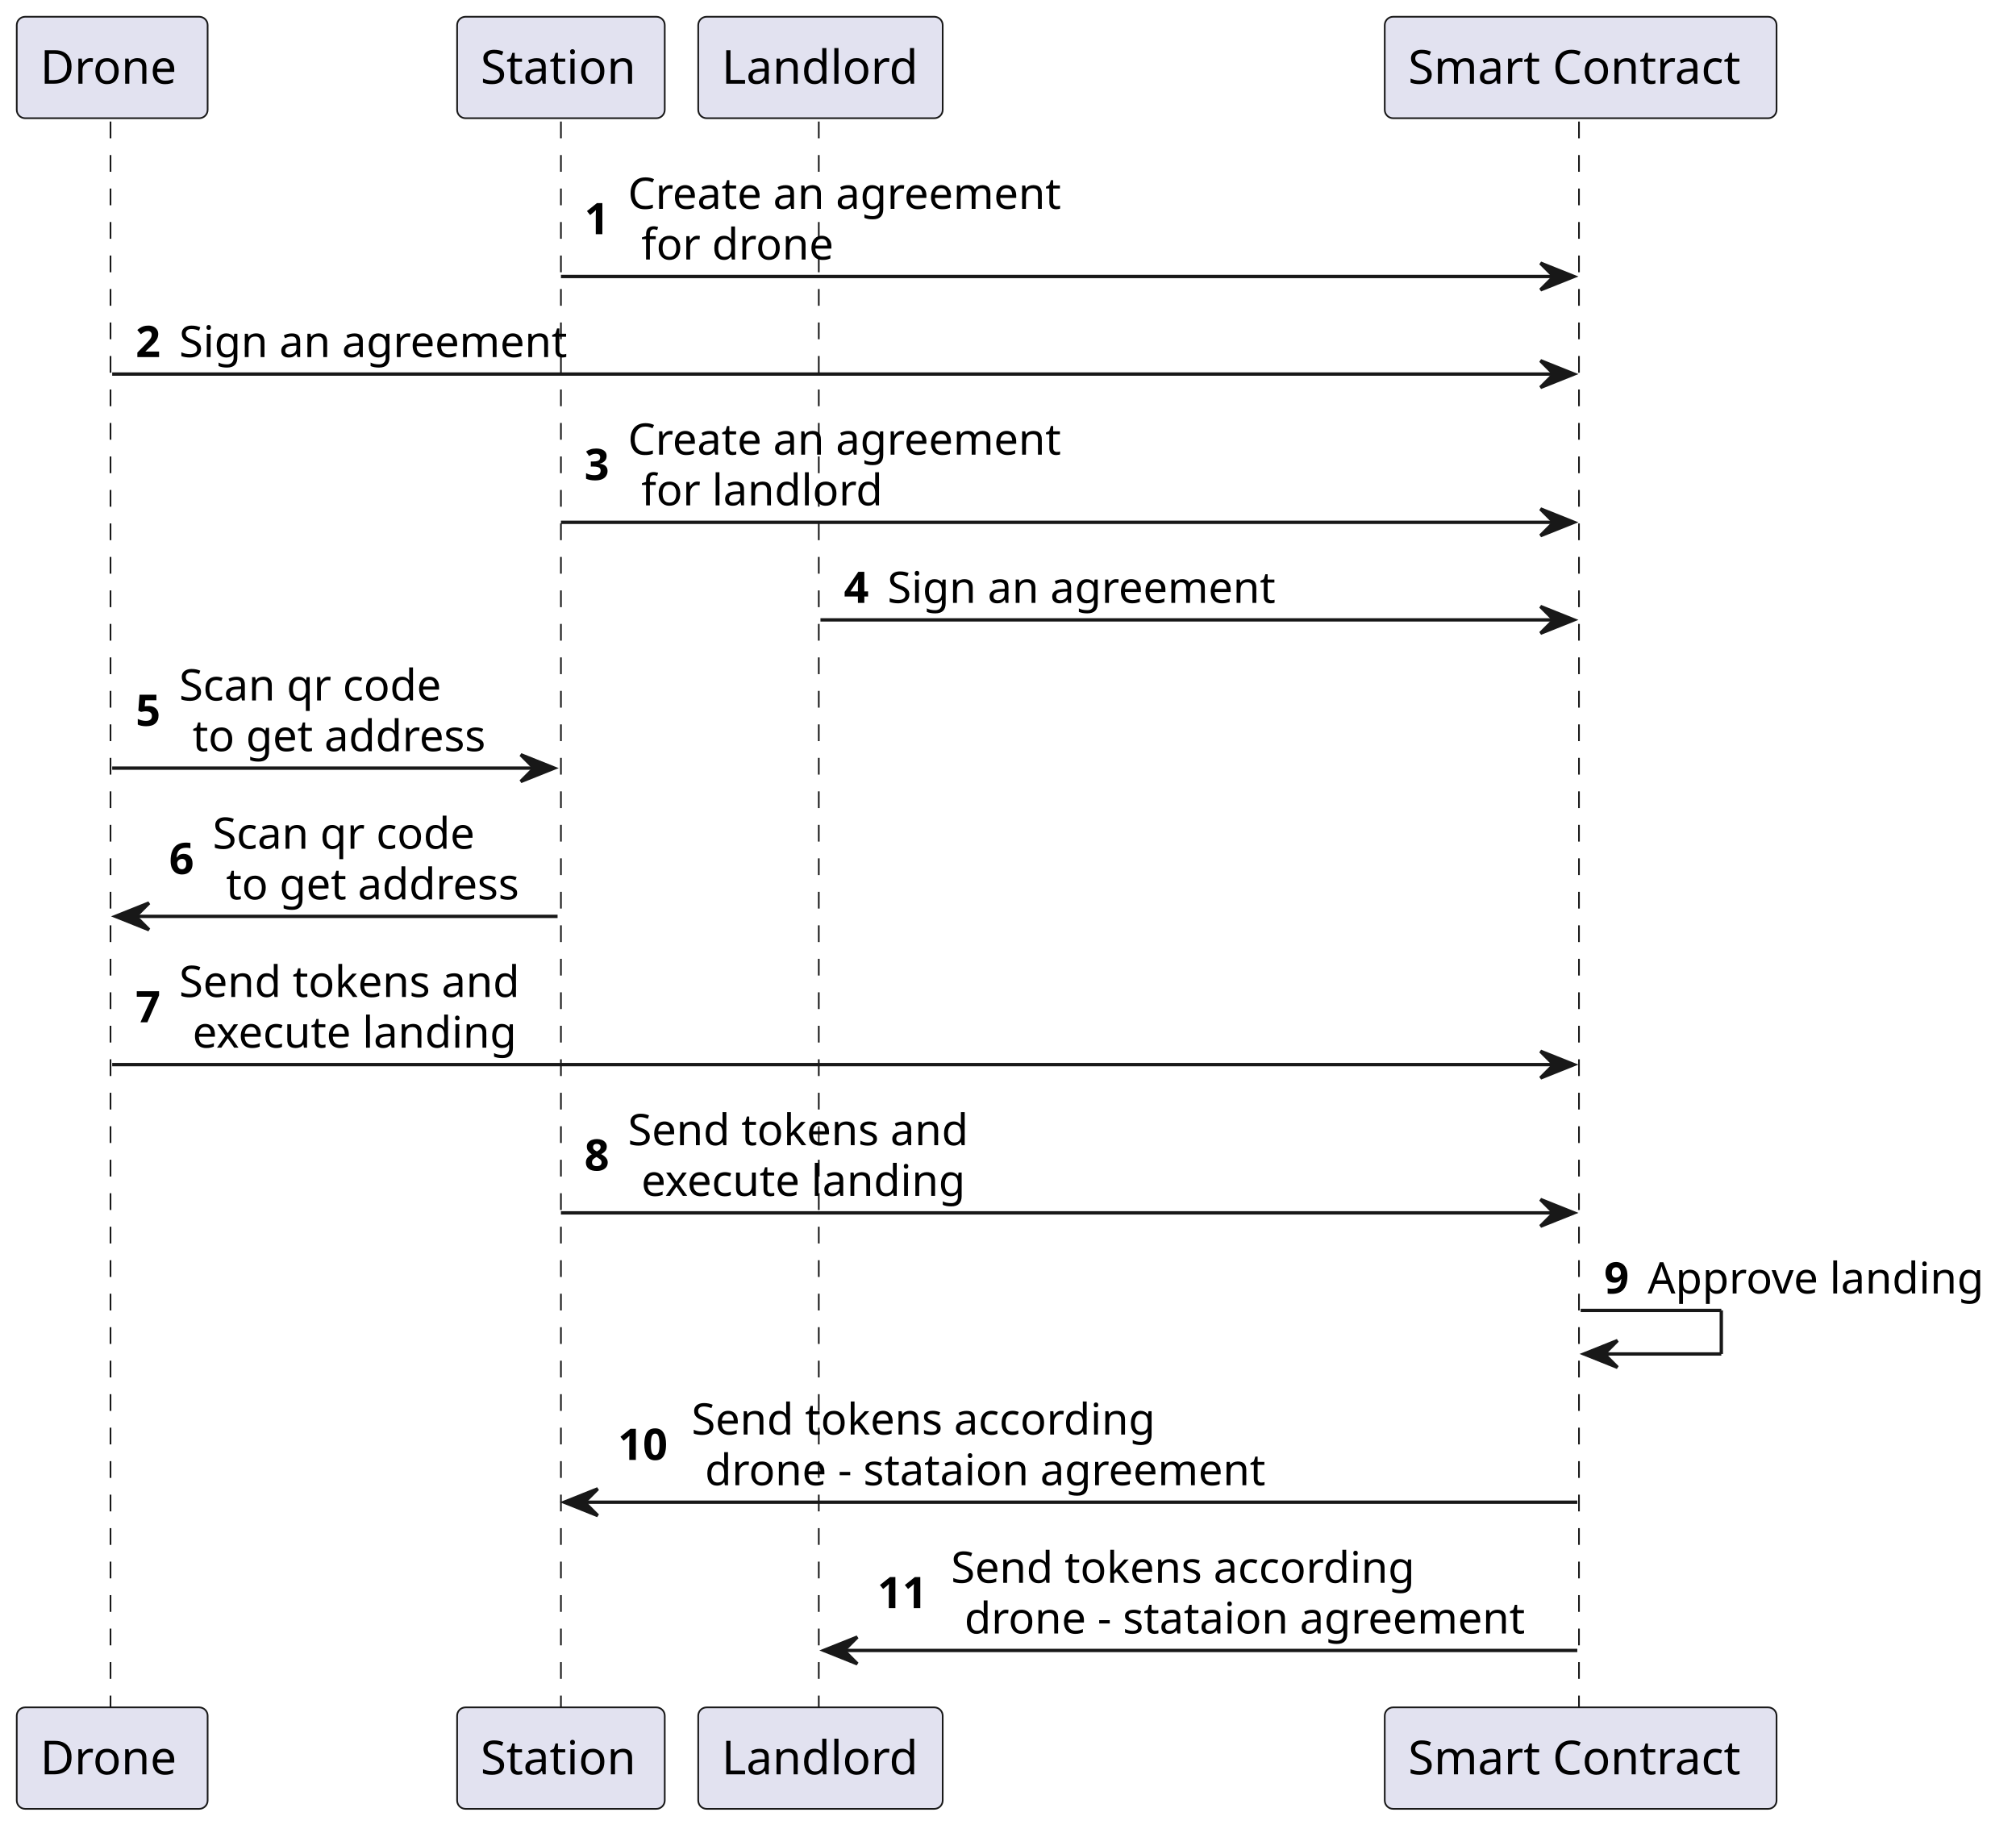
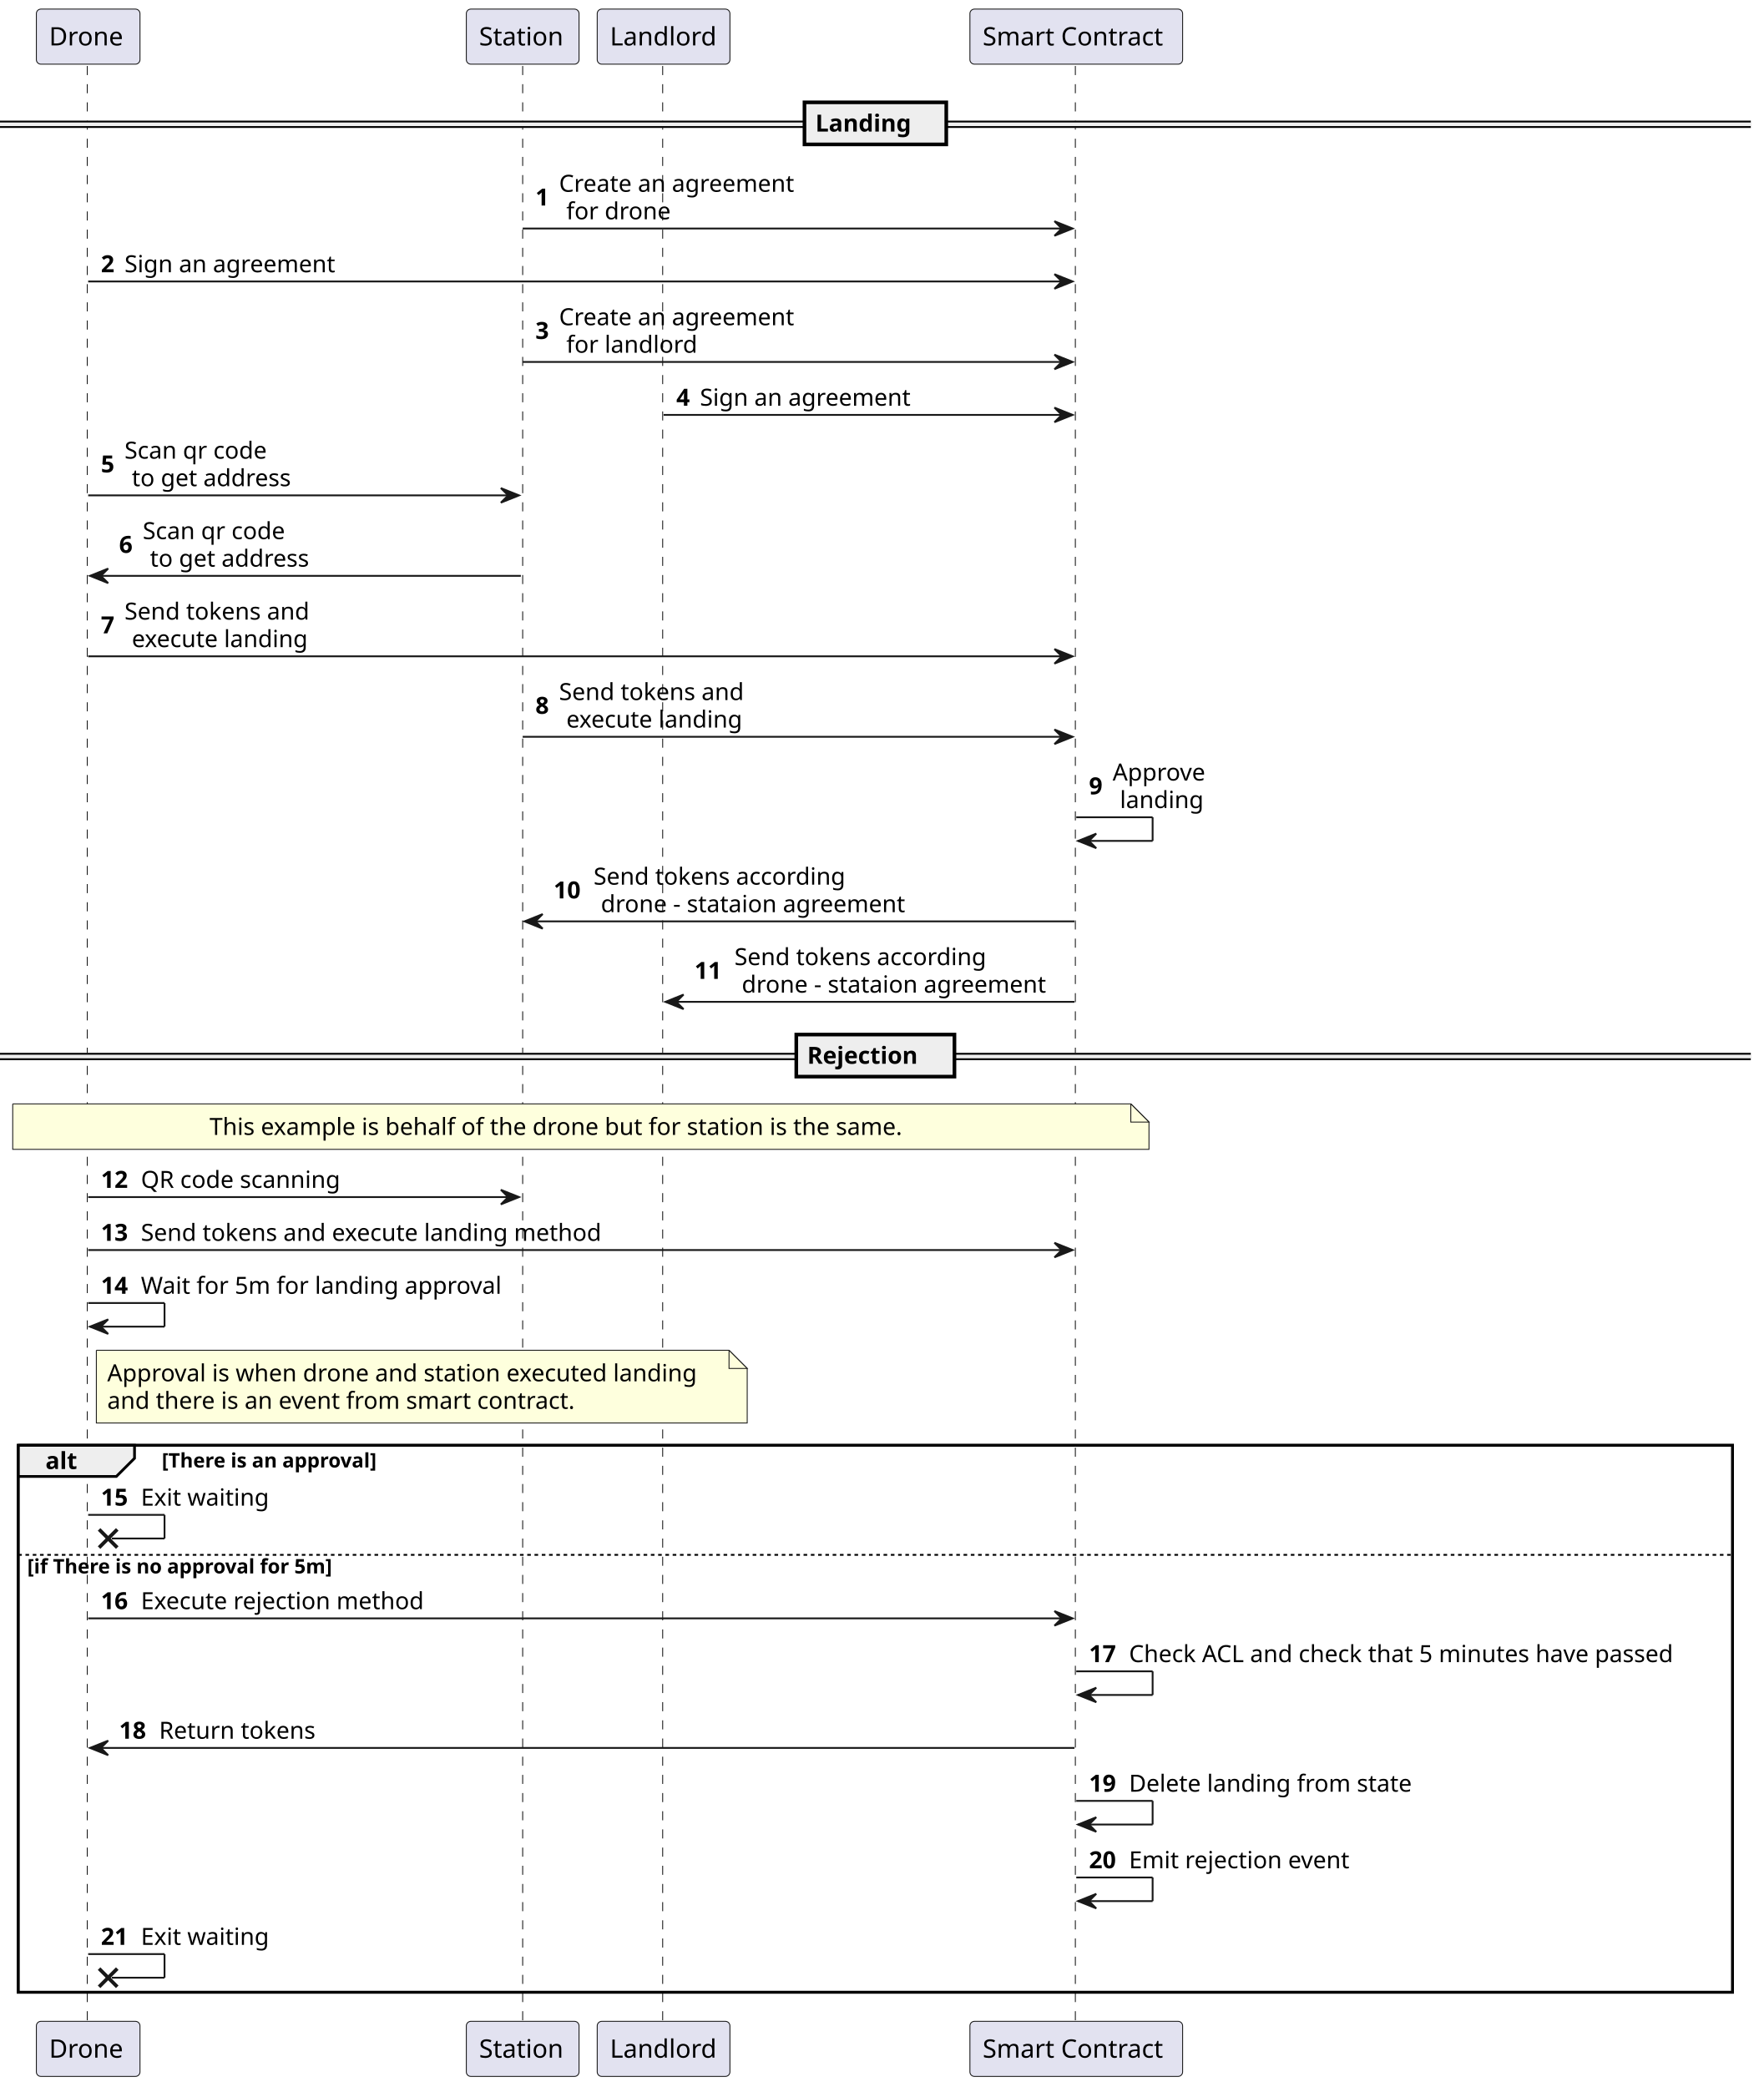
- <svg xmlns="http://www.w3.org/2000/svg" contentStyleType="text/css" height="546px" preserveAspectRatio="none" style="width:602px;height:546px;background:#FFFFFF;" version="1.1" viewBox="0 0 602 546" width="602px" zoomAndPan="magnify">
+ <svg xmlns="http://www.w3.org/2000/svg" contentStyleType="text/css" height="1148px" preserveAspectRatio="none" style="width:970px;height:1148px;background:#FFFFFF;" version="1.1" viewBox="0 0 970 1148" width="970px" zoomAndPan="magnify">
  <defs />
  <g>
-     <line style="stroke:#181818;stroke-width:0.5;stroke-dasharray:5.0,5.0;" x1="33" x2="33" y1="36.297" y2="510.82" />
-     <line style="stroke:#181818;stroke-width:0.5;stroke-dasharray:5.0,5.0;" x1="167.5" x2="167.5" y1="36.297" y2="510.82" />
-     <line style="stroke:#181818;stroke-width:0.5;stroke-dasharray:5.0,5.0;" x1="244.5" x2="244.5" y1="36.297" y2="510.82" />
-     <line style="stroke:#181818;stroke-width:0.5;stroke-dasharray:5.0,5.0;" x1="471.5" x2="471.5" y1="36.297" y2="510.82" />
-     <rect fill="#E2E2F0" height="30.297" rx="2.5" ry="2.5" style="stroke:#181818;stroke-width:0.5;" width="57" x="5" y="5" />
-     <text fill="#000000" font-family="sans-serif" font-size="14" lengthAdjust="spacing" textLength="43" x="12" y="24.995">Drone</text>
-     <rect fill="#E2E2F0" height="30.297" rx="2.5" ry="2.5" style="stroke:#181818;stroke-width:0.5;" width="57" x="5" y="509.82" />
-     <text fill="#000000" font-family="sans-serif" font-size="14" lengthAdjust="spacing" textLength="43" x="12" y="529.815">Drone</text>
-     <rect fill="#E2E2F0" height="30.297" rx="2.5" ry="2.5" style="stroke:#181818;stroke-width:0.5;" width="62" x="136.5" y="5" />
-     <text fill="#000000" font-family="sans-serif" font-size="14" lengthAdjust="spacing" textLength="48" x="143.5" y="24.995">Station</text>
-     <rect fill="#E2E2F0" height="30.297" rx="2.5" ry="2.5" style="stroke:#181818;stroke-width:0.5;" width="62" x="136.5" y="509.82" />
-     <text fill="#000000" font-family="sans-serif" font-size="14" lengthAdjust="spacing" textLength="48" x="143.5" y="529.815">Station</text>
-     <rect fill="#E2E2F0" height="30.297" rx="2.5" ry="2.5" style="stroke:#181818;stroke-width:0.5;" width="73" x="208.5" y="5" />
-     <text fill="#000000" font-family="sans-serif" font-size="14" lengthAdjust="spacing" textLength="59" x="215.5" y="24.995">Landlord</text>
-     <rect fill="#E2E2F0" height="30.297" rx="2.5" ry="2.5" style="stroke:#181818;stroke-width:0.5;" width="73" x="208.5" y="509.82" />
-     <text fill="#000000" font-family="sans-serif" font-size="14" lengthAdjust="spacing" textLength="59" x="215.5" y="529.815">Landlord</text>
-     <rect fill="#E2E2F0" height="30.297" rx="2.5" ry="2.5" style="stroke:#181818;stroke-width:0.5;" width="117" x="413.5" y="5" />
-     <text fill="#000000" font-family="sans-serif" font-size="14" lengthAdjust="spacing" textLength="103" x="420.5" y="24.995">Smart Contract</text>
-     <rect fill="#E2E2F0" height="30.297" rx="2.5" ry="2.5" style="stroke:#181818;stroke-width:0.5;" width="117" x="413.5" y="509.82" />
-     <text fill="#000000" font-family="sans-serif" font-size="14" lengthAdjust="spacing" textLength="103" x="420.5" y="529.815">Smart Contract</text>
-     <polygon fill="#181818" points="460,78.562,470,82.562,460,86.562,464,82.562" style="stroke:#181818;stroke-width:1.0;" />
-     <line style="stroke:#181818;stroke-width:1.0;" x1="167.5" x2="466" y1="82.562" y2="82.562" />
-     <text fill="#000000" font-family="sans-serif" font-size="13" font-weight="bold" lengthAdjust="spacing" textLength="9" x="174.5" y="69.93">1</text>
-     <text fill="#000000" font-family="sans-serif" font-size="13" lengthAdjust="spacing" textLength="138" x="187.5" y="62.364">Create an agreement</text>
-     <text fill="#000000" font-family="sans-serif" font-size="13" lengthAdjust="spacing" textLength="58" x="191.5" y="77.497">for drone</text>
-     <polygon fill="#181818" points="460,107.695,470,111.695,460,115.695,464,111.695" style="stroke:#181818;stroke-width:1.0;" />
-     <line style="stroke:#181818;stroke-width:1.0;" x1="33.5" x2="466" y1="111.695" y2="111.695" />
-     <text fill="#000000" font-family="sans-serif" font-size="13" font-weight="bold" lengthAdjust="spacing" textLength="9" x="40.5" y="106.629">2</text>
-     <text fill="#000000" font-family="sans-serif" font-size="13" lengthAdjust="spacing" textLength="123" x="53.5" y="106.629">Sign an agreement</text>
-     <polygon fill="#181818" points="460,151.961,470,155.961,460,159.961,464,155.961" style="stroke:#181818;stroke-width:1.0;" />
-     <line style="stroke:#181818;stroke-width:1.0;" x1="167.5" x2="466" y1="155.961" y2="155.961" />
-     <text fill="#000000" font-family="sans-serif" font-size="13" font-weight="bold" lengthAdjust="spacing" textLength="9" x="174.5" y="143.329">3</text>
-     <text fill="#000000" font-family="sans-serif" font-size="13" lengthAdjust="spacing" textLength="138" x="187.5" y="135.762">Create an agreement</text>
-     <text fill="#000000" font-family="sans-serif" font-size="13" lengthAdjust="spacing" textLength="72" x="191.5" y="150.895">for landlord</text>
-     <polygon fill="#181818" points="460,181.094,470,185.094,460,189.094,464,185.094" style="stroke:#181818;stroke-width:1.0;" />
-     <line style="stroke:#181818;stroke-width:1.0;" x1="245" x2="466" y1="185.094" y2="185.094" />
-     <text fill="#000000" font-family="sans-serif" font-size="13" font-weight="bold" lengthAdjust="spacing" textLength="9" x="252" y="180.028">4</text>
-     <text fill="#000000" font-family="sans-serif" font-size="13" lengthAdjust="spacing" textLength="123" x="265" y="180.028">Sign an agreement</text>
-     <polygon fill="#181818" points="155.5,225.359,165.5,229.359,155.5,233.359,159.5,229.359" style="stroke:#181818;stroke-width:1.0;" />
-     <line style="stroke:#181818;stroke-width:1.0;" x1="33.5" x2="161.5" y1="229.359" y2="229.359" />
-     <text fill="#000000" font-family="sans-serif" font-size="13" font-weight="bold" lengthAdjust="spacing" textLength="9" x="40.5" y="216.727">5</text>
-     <text fill="#000000" font-family="sans-serif" font-size="13" lengthAdjust="spacing" textLength="84" x="53.5" y="209.161">Scan qr code</text>
-     <text fill="#000000" font-family="sans-serif" font-size="13" lengthAdjust="spacing" textLength="93" x="57.5" y="224.293">to get address</text>
-     <polygon fill="#181818" points="44.5,269.625,34.5,273.625,44.5,277.625,40.5,273.625" style="stroke:#181818;stroke-width:1.0;" />
-     <line style="stroke:#181818;stroke-width:1.0;" x1="38.5" x2="166.5" y1="273.625" y2="273.625" />
-     <text fill="#000000" font-family="sans-serif" font-size="13" font-weight="bold" lengthAdjust="spacing" textLength="9" x="50.5" y="260.993">6</text>
-     <text fill="#000000" font-family="sans-serif" font-size="13" lengthAdjust="spacing" textLength="84" x="63.5" y="253.426">Scan qr code</text>
-     <text fill="#000000" font-family="sans-serif" font-size="13" lengthAdjust="spacing" textLength="93" x="67.5" y="268.559">to get address</text>
-     <polygon fill="#181818" points="460,313.891,470,317.891,460,321.891,464,317.891" style="stroke:#181818;stroke-width:1.0;" />
-     <line style="stroke:#181818;stroke-width:1.0;" x1="33.5" x2="466" y1="317.891" y2="317.891" />
-     <text fill="#000000" font-family="sans-serif" font-size="13" font-weight="bold" lengthAdjust="spacing" textLength="9" x="40.5" y="305.258">7</text>
-     <text fill="#000000" font-family="sans-serif" font-size="13" lengthAdjust="spacing" textLength="108" x="53.5" y="297.692">Send tokens and</text>
-     <text fill="#000000" font-family="sans-serif" font-size="13" lengthAdjust="spacing" textLength="101" x="57.5" y="312.825">execute landing</text>
-     <polygon fill="#181818" points="460,358.156,470,362.156,460,366.156,464,362.156" style="stroke:#181818;stroke-width:1.0;" />
-     <line style="stroke:#181818;stroke-width:1.0;" x1="167.5" x2="466" y1="362.156" y2="362.156" />
-     <text fill="#000000" font-family="sans-serif" font-size="13" font-weight="bold" lengthAdjust="spacing" textLength="9" x="174.5" y="349.524">8</text>
-     <text fill="#000000" font-family="sans-serif" font-size="13" lengthAdjust="spacing" textLength="108" x="187.5" y="341.957">Send tokens and</text>
-     <text fill="#000000" font-family="sans-serif" font-size="13" lengthAdjust="spacing" textLength="101" x="191.5" y="357.09">execute landing</text>
-     <line style="stroke:#181818;stroke-width:1.0;" x1="472" x2="514" y1="391.289" y2="391.289" />
-     <line style="stroke:#181818;stroke-width:1.0;" x1="514" x2="514" y1="391.289" y2="404.289" />
-     <line style="stroke:#181818;stroke-width:1.0;" x1="473" x2="514" y1="404.289" y2="404.289" />
-     <polygon fill="#181818" points="483,400.289,473,404.289,483,408.289,479,404.289" style="stroke:#181818;stroke-width:1.0;" />
-     <text fill="#000000" font-family="sans-serif" font-size="13" font-weight="bold" lengthAdjust="spacing" textLength="9" x="479" y="386.223">9</text>
-     <text fill="#000000" font-family="sans-serif" font-size="13" lengthAdjust="spacing" textLength="103" x="492" y="386.223">Approve landing</text>
-     <polygon fill="#181818" points="178.5,444.555,168.5,448.555,178.5,452.555,174.5,448.555" style="stroke:#181818;stroke-width:1.0;" />
-     <line style="stroke:#181818;stroke-width:1.0;" x1="172.5" x2="471" y1="448.555" y2="448.555" />
-     <text fill="#000000" font-family="sans-serif" font-size="13" font-weight="bold" lengthAdjust="spacing" textLength="18" x="184.5" y="435.922">10</text>
-     <text fill="#000000" font-family="sans-serif" font-size="13" lengthAdjust="spacing" textLength="146" x="206.5" y="428.356">Send tokens according</text>
-     <text fill="#000000" font-family="sans-serif" font-size="13" lengthAdjust="spacing" textLength="177" x="210.5" y="443.489">drone - stataion agreement</text>
-     <polygon fill="#181818" points="256,488.82,246,492.82,256,496.82,252,492.82" style="stroke:#181818;stroke-width:1.0;" />
-     <line style="stroke:#181818;stroke-width:1.0;" x1="250" x2="471" y1="492.82" y2="492.82" />
-     <text fill="#000000" font-family="sans-serif" font-size="13" font-weight="bold" lengthAdjust="spacing" textLength="18" x="262" y="480.188">11</text>
-     <text fill="#000000" font-family="sans-serif" font-size="13" lengthAdjust="spacing" textLength="146" x="284" y="472.622">Send tokens according</text>
-     <text fill="#000000" font-family="sans-serif" font-size="13" lengthAdjust="spacing" textLength="177" x="288" y="487.754">drone - stataion agreement</text>
+     <rect fill="none" height="300.867" style="stroke:#000000;stroke-width:1.5;" width="943" x="10" y="795.016" />
+     <line style="stroke:#181818;stroke-width:0.5;stroke-dasharray:5.0,5.0;" x1="48" x2="48" y1="36.297" y2="1112.883" />
+     <line style="stroke:#181818;stroke-width:0.5;stroke-dasharray:5.0,5.0;" x1="287.5" x2="287.5" y1="36.297" y2="1112.883" />
+     <line style="stroke:#181818;stroke-width:0.5;stroke-dasharray:5.0,5.0;" x1="364.5" x2="364.5" y1="36.297" y2="1112.883" />
+     <line style="stroke:#181818;stroke-width:0.5;stroke-dasharray:5.0,5.0;" x1="591.5" x2="591.5" y1="36.297" y2="1112.883" />
+     <rect fill="#E2E2F0" height="30.297" rx="2.5" ry="2.5" style="stroke:#181818;stroke-width:0.5;" width="57" x="20" y="5" />
+     <text fill="#000000" font-family="sans-serif" font-size="14" lengthAdjust="spacing" textLength="43" x="27" y="24.995">Drone</text>
+     <rect fill="#E2E2F0" height="30.297" rx="2.5" ry="2.5" style="stroke:#181818;stroke-width:0.5;" width="57" x="20" y="1111.883" />
+     <text fill="#000000" font-family="sans-serif" font-size="14" lengthAdjust="spacing" textLength="43" x="27" y="1131.878">Drone</text>
+     <rect fill="#E2E2F0" height="30.297" rx="2.5" ry="2.5" style="stroke:#181818;stroke-width:0.5;" width="62" x="256.5" y="5" />
+     <text fill="#000000" font-family="sans-serif" font-size="14" lengthAdjust="spacing" textLength="48" x="263.5" y="24.995">Station</text>
+     <rect fill="#E2E2F0" height="30.297" rx="2.5" ry="2.5" style="stroke:#181818;stroke-width:0.5;" width="62" x="256.5" y="1111.883" />
+     <text fill="#000000" font-family="sans-serif" font-size="14" lengthAdjust="spacing" textLength="48" x="263.5" y="1131.878">Station</text>
+     <rect fill="#E2E2F0" height="30.297" rx="2.5" ry="2.5" style="stroke:#181818;stroke-width:0.5;" width="73" x="328.5" y="5" />
+     <text fill="#000000" font-family="sans-serif" font-size="14" lengthAdjust="spacing" textLength="59" x="335.5" y="24.995">Landlord</text>
+     <rect fill="#E2E2F0" height="30.297" rx="2.5" ry="2.5" style="stroke:#181818;stroke-width:0.5;" width="73" x="328.5" y="1111.883" />
+     <text fill="#000000" font-family="sans-serif" font-size="14" lengthAdjust="spacing" textLength="59" x="335.5" y="1131.878">Landlord</text>
+     <rect fill="#E2E2F0" height="30.297" rx="2.5" ry="2.5" style="stroke:#181818;stroke-width:0.5;" width="117" x="533.5" y="5" />
+     <text fill="#000000" font-family="sans-serif" font-size="14" lengthAdjust="spacing" textLength="103" x="540.5" y="24.995">Smart Contract</text>
+     <rect fill="#E2E2F0" height="30.297" rx="2.5" ry="2.5" style="stroke:#181818;stroke-width:0.5;" width="117" x="533.5" y="1111.883" />
+     <text fill="#000000" font-family="sans-serif" font-size="14" lengthAdjust="spacing" textLength="103" x="540.5" y="1131.878">Smart Contract</text>
+     <rect fill="#EEEEEE" height="3" style="stroke:#EEEEEE;stroke-width:1.0;" width="963" x="0" y="66.863" />
+     <line style="stroke:#000000;stroke-width:1.0;" x1="0" x2="963" y1="66.863" y2="66.863" />
+     <line style="stroke:#000000;stroke-width:1.0;" x1="0" x2="963" y1="69.863" y2="69.863" />
+     <rect fill="#EEEEEE" height="23.133" style="stroke:#000000;stroke-width:2.0;" width="78" x="442.5" y="56.297" />
+     <text fill="#000000" font-family="sans-serif" font-size="13" font-weight="bold" lengthAdjust="spacing" textLength="59" x="448.5" y="72.364">Landing</text>
+     <polygon fill="#181818" points="580,121.695,590,125.695,580,129.695,584,125.695" style="stroke:#181818;stroke-width:1.0;" />
+     <line style="stroke:#181818;stroke-width:1.0;" x1="287.5" x2="586" y1="125.695" y2="125.695" />
+     <text fill="#000000" font-family="sans-serif" font-size="13" font-weight="bold" lengthAdjust="spacing" textLength="9" x="294.5" y="113.063">1</text>
+     <text fill="#000000" font-family="sans-serif" font-size="13" lengthAdjust="spacing" textLength="138" x="307.5" y="105.497">Create an agreement</text>
+     <text fill="#000000" font-family="sans-serif" font-size="13" lengthAdjust="spacing" textLength="58" x="311.5" y="120.629">for drone</text>
+     <polygon fill="#181818" points="580,150.828,590,154.828,580,158.828,584,154.828" style="stroke:#181818;stroke-width:1.0;" />
+     <line style="stroke:#181818;stroke-width:1.0;" x1="48.5" x2="586" y1="154.828" y2="154.828" />
+     <text fill="#000000" font-family="sans-serif" font-size="13" font-weight="bold" lengthAdjust="spacing" textLength="9" x="55.5" y="149.762">2</text>
+     <text fill="#000000" font-family="sans-serif" font-size="13" lengthAdjust="spacing" textLength="123" x="68.5" y="149.762">Sign an agreement</text>
+     <polygon fill="#181818" points="580,195.094,590,199.094,580,203.094,584,199.094" style="stroke:#181818;stroke-width:1.0;" />
+     <line style="stroke:#181818;stroke-width:1.0;" x1="287.5" x2="586" y1="199.094" y2="199.094" />
+     <text fill="#000000" font-family="sans-serif" font-size="13" font-weight="bold" lengthAdjust="spacing" textLength="9" x="294.5" y="186.461">3</text>
+     <text fill="#000000" font-family="sans-serif" font-size="13" lengthAdjust="spacing" textLength="138" x="307.5" y="178.895">Create an agreement</text>
+     <text fill="#000000" font-family="sans-serif" font-size="13" lengthAdjust="spacing" textLength="72" x="311.5" y="194.028">for landlord</text>
+     <polygon fill="#181818" points="580,224.227,590,228.227,580,232.227,584,228.227" style="stroke:#181818;stroke-width:1.0;" />
+     <line style="stroke:#181818;stroke-width:1.0;" x1="365" x2="586" y1="228.227" y2="228.227" />
+     <text fill="#000000" font-family="sans-serif" font-size="13" font-weight="bold" lengthAdjust="spacing" textLength="9" x="372" y="223.161">4</text>
+     <text fill="#000000" font-family="sans-serif" font-size="13" lengthAdjust="spacing" textLength="123" x="385" y="223.161">Sign an agreement</text>
+     <polygon fill="#181818" points="275.5,268.492,285.5,272.492,275.5,276.492,279.5,272.492" style="stroke:#181818;stroke-width:1.0;" />
+     <line style="stroke:#181818;stroke-width:1.0;" x1="48.5" x2="281.5" y1="272.492" y2="272.492" />
+     <text fill="#000000" font-family="sans-serif" font-size="13" font-weight="bold" lengthAdjust="spacing" textLength="9" x="55.5" y="259.86">5</text>
+     <text fill="#000000" font-family="sans-serif" font-size="13" lengthAdjust="spacing" textLength="84" x="68.5" y="252.293">Scan qr code</text>
+     <text fill="#000000" font-family="sans-serif" font-size="13" lengthAdjust="spacing" textLength="93" x="72.5" y="267.426">to get address</text>
+     <polygon fill="#181818" points="59.5,312.758,49.5,316.758,59.5,320.758,55.5,316.758" style="stroke:#181818;stroke-width:1.0;" />
+     <line style="stroke:#181818;stroke-width:1.0;" x1="53.5" x2="286.5" y1="316.758" y2="316.758" />
+     <text fill="#000000" font-family="sans-serif" font-size="13" font-weight="bold" lengthAdjust="spacing" textLength="9" x="65.5" y="304.125">6</text>
+     <text fill="#000000" font-family="sans-serif" font-size="13" lengthAdjust="spacing" textLength="84" x="78.5" y="296.559">Scan qr code</text>
+     <text fill="#000000" font-family="sans-serif" font-size="13" lengthAdjust="spacing" textLength="93" x="82.5" y="311.692">to get address</text>
+     <polygon fill="#181818" points="580,357.023,590,361.023,580,365.023,584,361.023" style="stroke:#181818;stroke-width:1.0;" />
+     <line style="stroke:#181818;stroke-width:1.0;" x1="48.5" x2="586" y1="361.023" y2="361.023" />
+     <text fill="#000000" font-family="sans-serif" font-size="13" font-weight="bold" lengthAdjust="spacing" textLength="9" x="55.5" y="348.391">7</text>
+     <text fill="#000000" font-family="sans-serif" font-size="13" lengthAdjust="spacing" textLength="108" x="68.5" y="340.825">Send tokens and</text>
+     <text fill="#000000" font-family="sans-serif" font-size="13" lengthAdjust="spacing" textLength="101" x="72.5" y="355.957">execute landing</text>
+     <polygon fill="#181818" points="580,401.289,590,405.289,580,409.289,584,405.289" style="stroke:#181818;stroke-width:1.0;" />
+     <line style="stroke:#181818;stroke-width:1.0;" x1="287.5" x2="586" y1="405.289" y2="405.289" />
+     <text fill="#000000" font-family="sans-serif" font-size="13" font-weight="bold" lengthAdjust="spacing" textLength="9" x="294.5" y="392.657">8</text>
+     <text fill="#000000" font-family="sans-serif" font-size="13" lengthAdjust="spacing" textLength="108" x="307.5" y="385.09">Send tokens and</text>
+     <text fill="#000000" font-family="sans-serif" font-size="13" lengthAdjust="spacing" textLength="101" x="311.5" y="400.223">execute landing</text>
+     <line style="stroke:#181818;stroke-width:1.0;" x1="592" x2="634" y1="449.555" y2="449.555" />
+     <line style="stroke:#181818;stroke-width:1.0;" x1="634" x2="634" y1="449.555" y2="462.555" />
+     <line style="stroke:#181818;stroke-width:1.0;" x1="593" x2="634" y1="462.555" y2="462.555" />
+     <polygon fill="#181818" points="603,458.555,593,462.555,603,466.555,599,462.555" style="stroke:#181818;stroke-width:1.0;" />
+     <text fill="#000000" font-family="sans-serif" font-size="13" font-weight="bold" lengthAdjust="spacing" textLength="9" x="599" y="436.922">9</text>
+     <text fill="#000000" font-family="sans-serif" font-size="13" lengthAdjust="spacing" textLength="53" x="612" y="429.356">Approve</text>
+     <text fill="#000000" font-family="sans-serif" font-size="13" lengthAdjust="spacing" textLength="46" x="616" y="444.489">landing</text>
+     <polygon fill="#181818" points="298.5,502.82,288.5,506.82,298.5,510.82,294.5,506.82" style="stroke:#181818;stroke-width:1.0;" />
+     <line style="stroke:#181818;stroke-width:1.0;" x1="292.5" x2="591" y1="506.82" y2="506.82" />
+     <text fill="#000000" font-family="sans-serif" font-size="13" font-weight="bold" lengthAdjust="spacing" textLength="18" x="304.5" y="494.188">10</text>
+     <text fill="#000000" font-family="sans-serif" font-size="13" lengthAdjust="spacing" textLength="146" x="326.5" y="486.622">Send tokens according</text>
+     <text fill="#000000" font-family="sans-serif" font-size="13" lengthAdjust="spacing" textLength="177" x="330.5" y="501.754">drone - stataion agreement</text>
+     <polygon fill="#181818" points="376,547.086,366,551.086,376,555.086,372,551.086" style="stroke:#181818;stroke-width:1.0;" />
+     <line style="stroke:#181818;stroke-width:1.0;" x1="370" x2="591" y1="551.086" y2="551.086" />
+     <text fill="#000000" font-family="sans-serif" font-size="13" font-weight="bold" lengthAdjust="spacing" textLength="18" x="382" y="538.454">11</text>
+     <text fill="#000000" font-family="sans-serif" font-size="13" lengthAdjust="spacing" textLength="146" x="404" y="530.887">Send tokens according</text>
+     <text fill="#000000" font-family="sans-serif" font-size="13" lengthAdjust="spacing" textLength="177" x="408" y="546.02">drone - stataion agreement</text>
+     <rect fill="#EEEEEE" height="3" style="stroke:#EEEEEE;stroke-width:1.0;" width="963" x="0" y="579.652" />
+     <line style="stroke:#000000;stroke-width:1.0;" x1="0" x2="963" y1="579.652" y2="579.652" />
+     <line style="stroke:#000000;stroke-width:1.0;" x1="0" x2="963" y1="582.652" y2="582.652" />
+     <rect fill="#EEEEEE" height="23.133" style="stroke:#000000;stroke-width:2.0;" width="87" x="438" y="569.086" />
+     <text fill="#000000" font-family="sans-serif" font-size="13" font-weight="bold" lengthAdjust="spacing" textLength="68" x="444" y="585.153">Rejection</text>
+     <path d="M7,607.219 L7,632.219 L632,632.219 L632,617.219 L622,607.219 L7,607.219 " fill="#FEFFDD" style="stroke:#181818;stroke-width:0.5;" />
+     <path d="M622,607.219 L622,617.219 L632,617.219 L622,607.219 " fill="#FEFFDD" style="stroke:#181818;stroke-width:0.5;" />
+     <text fill="#000000" font-family="sans-serif" font-size="13" lengthAdjust="spacing" textLength="400" x="115.25" y="624.286">This example is behalf of the drone but for station is the same.</text>
+     <polygon fill="#181818" points="275.5,654.484,285.5,658.484,275.5,662.484,279.5,658.484" style="stroke:#181818;stroke-width:1.0;" />
+     <line style="stroke:#181818;stroke-width:1.0;" x1="48.5" x2="281.5" y1="658.484" y2="658.484" />
+     <text fill="#000000" font-family="sans-serif" font-size="13" font-weight="bold" lengthAdjust="spacing" textLength="18" x="55.5" y="653.418">12</text>
+     <text fill="#000000" font-family="sans-serif" font-size="13" lengthAdjust="spacing" textLength="114" x="77.5" y="653.418">QR code scanning</text>
+     <polygon fill="#181818" points="580,683.617,590,687.617,580,691.617,584,687.617" style="stroke:#181818;stroke-width:1.0;" />
+     <line style="stroke:#181818;stroke-width:1.0;" x1="48.5" x2="586" y1="687.617" y2="687.617" />
+     <text fill="#000000" font-family="sans-serif" font-size="13" font-weight="bold" lengthAdjust="spacing" textLength="18" x="55.5" y="682.551">13</text>
+     <text fill="#000000" font-family="sans-serif" font-size="13" lengthAdjust="spacing" textLength="267" x="77.5" y="682.551">Send tokens and execute landing method</text>
+     <line style="stroke:#181818;stroke-width:1.0;" x1="48.5" x2="90.5" y1="716.75" y2="716.75" />
+     <line style="stroke:#181818;stroke-width:1.0;" x1="90.5" x2="90.5" y1="716.75" y2="729.75" />
+     <line style="stroke:#181818;stroke-width:1.0;" x1="49.5" x2="90.5" y1="729.75" y2="729.75" />
+     <polygon fill="#181818" points="59.5,725.75,49.5,729.75,59.5,733.75,55.5,729.75" style="stroke:#181818;stroke-width:1.0;" />
+     <text fill="#000000" font-family="sans-serif" font-size="13" font-weight="bold" lengthAdjust="spacing" textLength="18" x="55.5" y="711.684">14</text>
+     <text fill="#000000" font-family="sans-serif" font-size="13" lengthAdjust="spacing" textLength="203" x="77.5" y="711.684">Wait for 5m for landing approval</text>
+     <path d="M53,742.75 L53,782.75 L411,782.75 L411,752.75 L401,742.75 L53,742.75 " fill="#FEFFDD" style="stroke:#181818;stroke-width:0.5;" />
+     <path d="M401,742.75 L401,752.75 L411,752.75 L401,742.75 " fill="#FEFFDD" style="stroke:#181818;stroke-width:0.5;" />
+     <text fill="#000000" font-family="sans-serif" font-size="13" lengthAdjust="spacing" textLength="337" x="59" y="759.817">Approval is when drone and station executed landing</text>
+     <text fill="#000000" font-family="sans-serif" font-size="13" lengthAdjust="spacing" textLength="273" x="59" y="774.95">and there is an event from smart contract.</text>
+     <path d="M10,795.016 L74,795.016 L74,802.148 L64,812.148 L10,812.148 L10,795.016 " fill="#EEEEEE" style="stroke:#000000;stroke-width:1.5;" />
+     <rect fill="none" height="300.867" style="stroke:#000000;stroke-width:1.5;" width="943" x="10" y="795.016" />
+     <text fill="#000000" font-family="sans-serif" font-size="13" font-weight="bold" lengthAdjust="spacing" textLength="19" x="25" y="808.082">alt</text>
+     <text fill="#000000" font-family="sans-serif" font-size="11" font-weight="bold" lengthAdjust="spacing" textLength="142" x="89" y="807.226">[There is an approval]</text>
+     <line style="stroke:#181818;stroke-width:1.0;" x1="48.5" x2="90.5" y1="833.281" y2="833.281" />
+     <line style="stroke:#181818;stroke-width:1.0;" x1="90.5" x2="90.5" y1="833.281" y2="846.281" />
+     <line style="stroke:#181818;stroke-width:1.0;" x1="61.5" x2="90.5" y1="846.281" y2="846.281" />
+     <line style="stroke:#181818;stroke-width:2.0;" x1="54.5" x2="64.5" y1="841.281" y2="851.281" />
+     <line style="stroke:#181818;stroke-width:2.0;" x1="54.5" x2="64.5" y1="851.281" y2="841.281" />
+     <text fill="#000000" font-family="sans-serif" font-size="13" font-weight="bold" lengthAdjust="spacing" textLength="18" x="55.5" y="828.215">15</text>
+     <text fill="#000000" font-family="sans-serif" font-size="13" lengthAdjust="spacing" textLength="71" x="77.5" y="828.215">Exit waiting</text>
+     <line style="stroke:#000000;stroke-width:1.0;stroke-dasharray:2.0,2.0;" x1="10" x2="953" y1="855.281" y2="855.281" />
+     <text fill="#000000" font-family="sans-serif" font-size="11" font-weight="bold" lengthAdjust="spacing" textLength="200" x="15" y="865.492">[if There is no approval for 5m]</text>
+     <polygon fill="#181818" points="580,886.219,590,890.219,580,894.219,584,890.219" style="stroke:#181818;stroke-width:1.0;" />
+     <line style="stroke:#181818;stroke-width:1.0;" x1="48.5" x2="586" y1="890.219" y2="890.219" />
+     <text fill="#000000" font-family="sans-serif" font-size="13" font-weight="bold" lengthAdjust="spacing" textLength="18" x="55.5" y="885.153">16</text>
+     <text fill="#000000" font-family="sans-serif" font-size="13" lengthAdjust="spacing" textLength="164" x="77.5" y="885.153">Execute rejection method</text>
+     <line style="stroke:#181818;stroke-width:1.0;" x1="592" x2="634" y1="919.352" y2="919.352" />
+     <line style="stroke:#181818;stroke-width:1.0;" x1="634" x2="634" y1="919.352" y2="932.352" />
+     <line style="stroke:#181818;stroke-width:1.0;" x1="593" x2="634" y1="932.352" y2="932.352" />
+     <polygon fill="#181818" points="603,928.352,593,932.352,603,936.352,599,932.352" style="stroke:#181818;stroke-width:1.0;" />
+     <text fill="#000000" font-family="sans-serif" font-size="13" font-weight="bold" lengthAdjust="spacing" textLength="18" x="599" y="914.286">17</text>
+     <text fill="#000000" font-family="sans-serif" font-size="13" lengthAdjust="spacing" textLength="320" x="621" y="914.286">Check ACL and check that 5 minutes have passed</text>
+     <polygon fill="#181818" points="59.5,957.484,49.5,961.484,59.5,965.484,55.5,961.484" style="stroke:#181818;stroke-width:1.0;" />
+     <line style="stroke:#181818;stroke-width:1.0;" x1="53.5" x2="591" y1="961.484" y2="961.484" />
+     <text fill="#000000" font-family="sans-serif" font-size="13" font-weight="bold" lengthAdjust="spacing" textLength="18" x="65.5" y="956.418">18</text>
+     <text fill="#000000" font-family="sans-serif" font-size="13" lengthAdjust="spacing" textLength="89" x="87.5" y="956.418">Return tokens</text>
+     <line style="stroke:#181818;stroke-width:1.0;" x1="592" x2="634" y1="990.617" y2="990.617" />
+     <line style="stroke:#181818;stroke-width:1.0;" x1="634" x2="634" y1="990.617" y2="1003.617" />
+     <line style="stroke:#181818;stroke-width:1.0;" x1="593" x2="634" y1="1003.617" y2="1003.617" />
+     <polygon fill="#181818" points="603,999.617,593,1003.617,603,1007.617,599,1003.617" style="stroke:#181818;stroke-width:1.0;" />
+     <text fill="#000000" font-family="sans-serif" font-size="13" font-weight="bold" lengthAdjust="spacing" textLength="18" x="599" y="985.551">19</text>
+     <text fill="#000000" font-family="sans-serif" font-size="13" lengthAdjust="spacing" textLength="163" x="621" y="985.551">Delete landing from state</text>
+     <line style="stroke:#181818;stroke-width:1.0;" x1="592" x2="634" y1="1032.75" y2="1032.75" />
+     <line style="stroke:#181818;stroke-width:1.0;" x1="634" x2="634" y1="1032.75" y2="1045.75" />
+     <line style="stroke:#181818;stroke-width:1.0;" x1="593" x2="634" y1="1045.75" y2="1045.75" />
+     <polygon fill="#181818" points="603,1041.75,593,1045.75,603,1049.75,599,1045.75" style="stroke:#181818;stroke-width:1.0;" />
+     <text fill="#000000" font-family="sans-serif" font-size="13" font-weight="bold" lengthAdjust="spacing" textLength="18" x="599" y="1027.684">20</text>
+     <text fill="#000000" font-family="sans-serif" font-size="13" lengthAdjust="spacing" textLength="128" x="621" y="1027.684">Emit rejection event</text>
+     <line style="stroke:#181818;stroke-width:1.0;" x1="48.5" x2="90.5" y1="1074.883" y2="1074.883" />
+     <line style="stroke:#181818;stroke-width:1.0;" x1="90.5" x2="90.5" y1="1074.883" y2="1087.883" />
+     <line style="stroke:#181818;stroke-width:1.0;" x1="61.5" x2="90.5" y1="1087.883" y2="1087.883" />
+     <line style="stroke:#181818;stroke-width:2.0;" x1="54.5" x2="64.5" y1="1082.883" y2="1092.883" />
+     <line style="stroke:#181818;stroke-width:2.0;" x1="54.5" x2="64.5" y1="1092.883" y2="1082.883" />
+     <text fill="#000000" font-family="sans-serif" font-size="13" font-weight="bold" lengthAdjust="spacing" textLength="18" x="55.5" y="1069.817">21</text>
+     <text fill="#000000" font-family="sans-serif" font-size="13" lengthAdjust="spacing" textLength="71" x="77.5" y="1069.817">Exit waiting</text>
  </g>
</svg>
